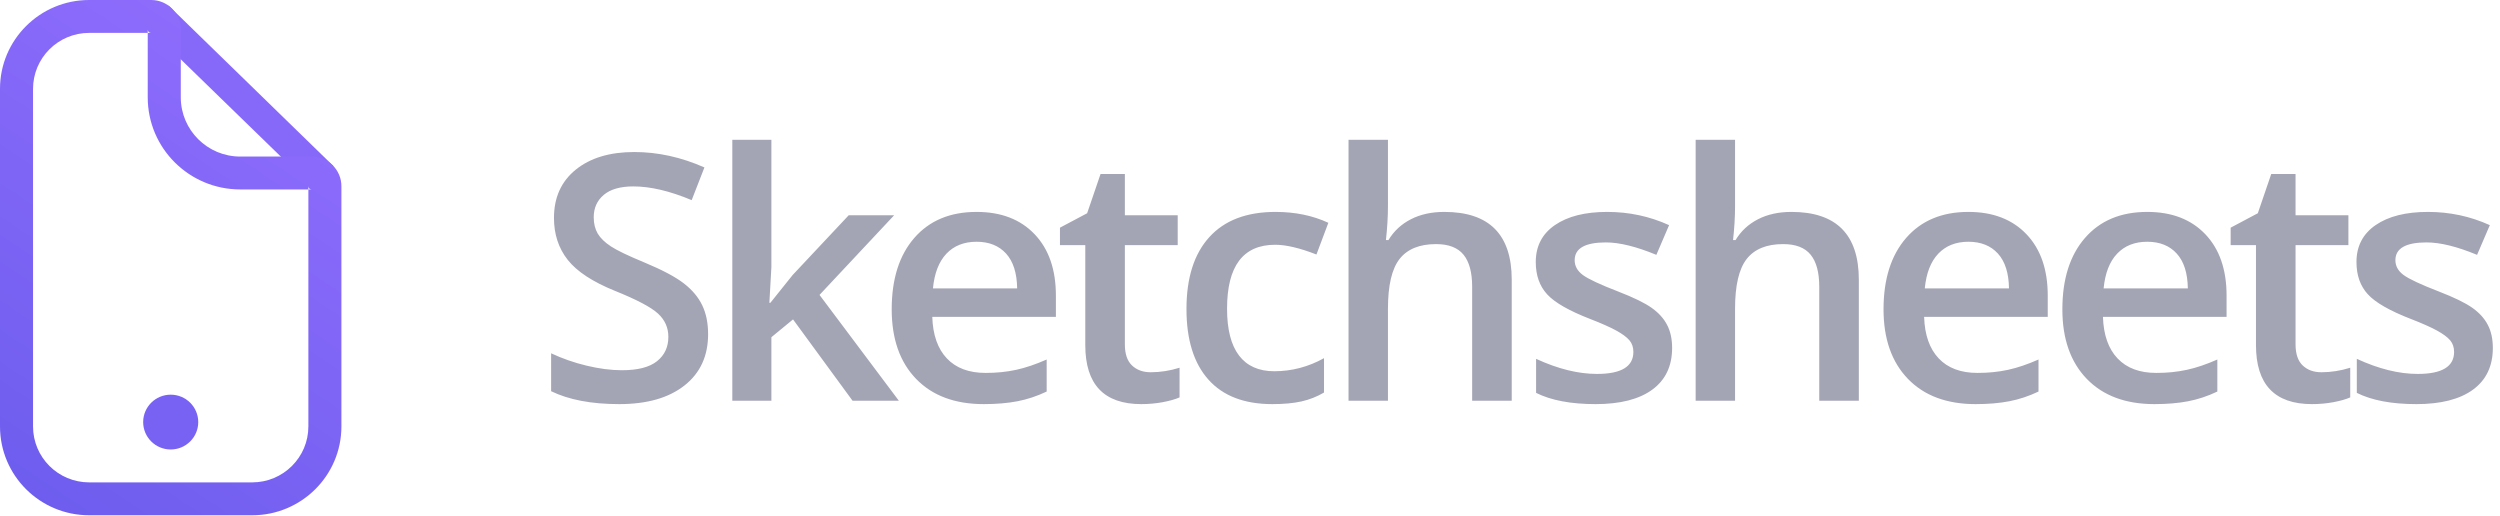
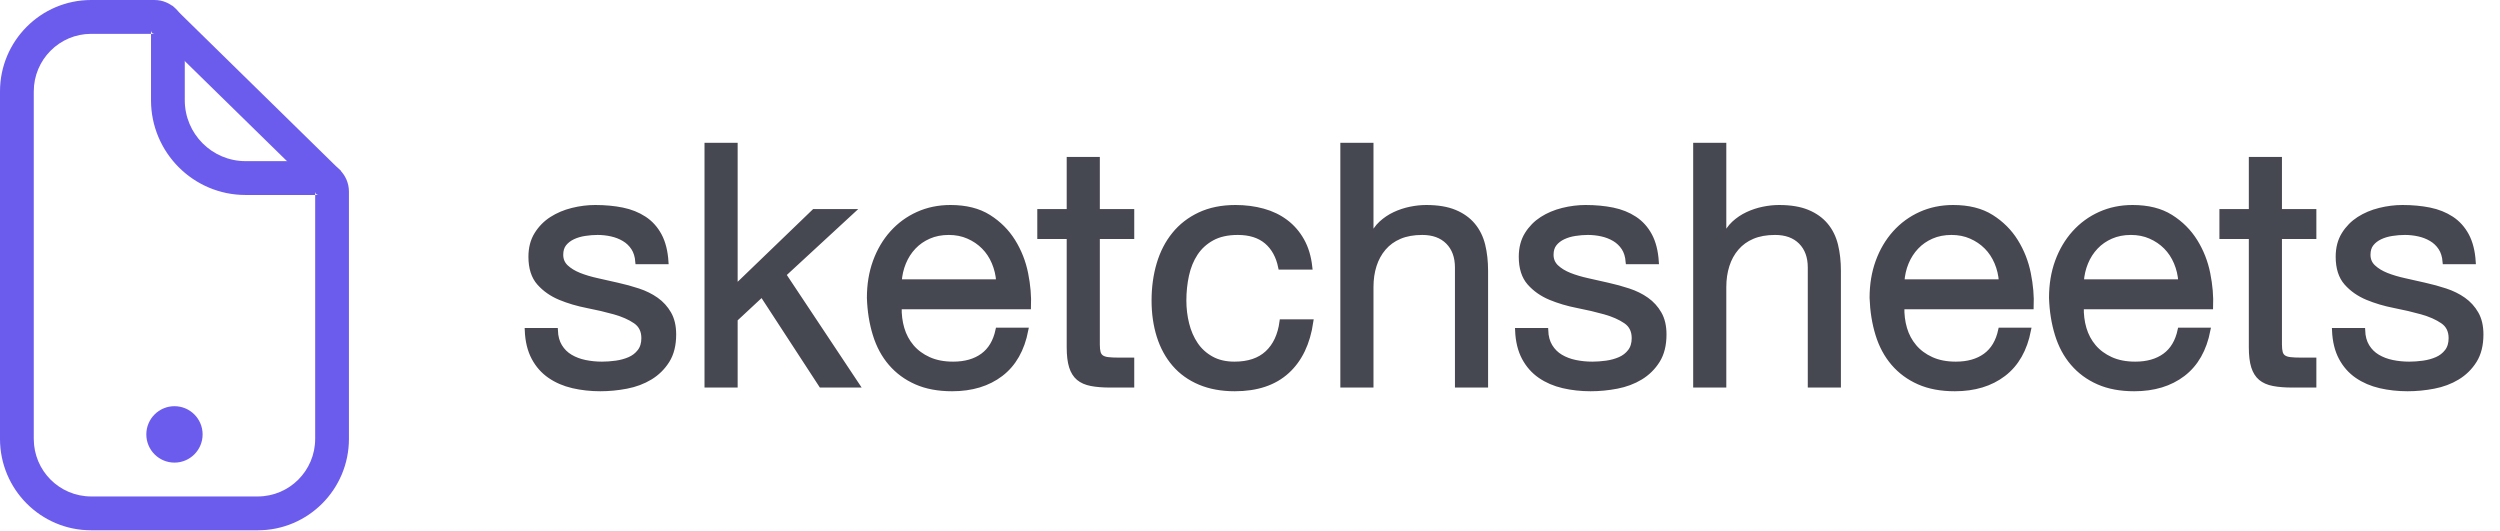
- <svg xmlns="http://www.w3.org/2000/svg" width="131px" height="27px" viewBox="0 0 131 27" version="1.1">
-   <defs>
-     <linearGradient x1="0%" y1="100%" x2="53.191%" y2="-20.576%" id="linearGradient-1">
-       <stop stop-color="#6B5CED" offset="0%" />
-       <stop stop-color="#946FFF" offset="100%" />
-     </linearGradient>
-   </defs>
+ <svg xmlns="http://www.w3.org/2000/svg" width="132px" height="28px" viewBox="0 0 132 28" version="1.1">
+   <defs />
  <g id="Page-1" stroke="none" stroke-width="1" fill="none" fill-rule="evenodd">
-     <g id="Desktop-HD-Copy-22" transform="translate(-438, -43)">
-       <g id="Group-3-Copy-2" transform="translate(436, 40)">
-         <g id="Group" transform="translate(2, 3)">
-           <path d="M8.827,0.287 L17.478,8.708 L16.288,9.736 L7.877,1.558 L8.827,0.287 Z" id="Shape" fill="#8769F9" />
-           <path d="M1.731,22.343 L1.731,22.343 C1.731,23.966 3.046,25.277 4.677,25.277 L13.213,25.277 C14.841,25.277 16.159,23.964 16.159,22.342 L16.159,9.758 C16.159,9.854 16.233,9.927 16.327,9.927 L12.589,9.927 C9.913,9.927 7.741,7.765 7.741,5.102 L7.741,1.553 C7.741,1.646 7.819,1.723 7.919,1.723 L4.674,1.723 C3.049,1.723 1.731,3.036 1.731,4.657 L1.731,22.343 Z M0,22.343 L0,22.343 L0,4.657 C0,2.085 2.093,0 4.674,0 L7.919,0 C8.776,0 9.473,0.695 9.473,1.553 L9.473,5.102 C9.473,6.812 10.868,8.204 12.589,8.204 L16.327,8.204 C17.187,8.204 17.89,8.9 17.89,9.758 L17.89,22.342 C17.89,24.917 15.796,27 13.213,27 L4.677,27 C2.087,27 0,24.915 0,22.343 L0,22.343 Z" id="Shape" fill="url(#linearGradient-1)" />
-           <rect id="Rectangle-10835" fill="#7862F3" x="7.502" y="20.681" width="2.886" height="2.872" rx="18.383" />
+     <g id="Desktop-HD-Copy-22" transform="translate(-438, -42)">
+       <g id="Group-3-Copy" transform="translate(438, 42)">
+         <g id="Group" fill="#6B5CED">
+           <path d="M9.09,0.298 L18,9.03 L16.774,10.096 L8.112,1.615 L9.09,0.298 Z" id="Shape" />
+           <path d="M1.783,23.171 L1.783,23.171 C1.783,24.854 3.137,26.213 4.817,26.213 L13.607,26.213 C15.284,26.213 16.641,24.852 16.641,23.169 L16.641,10.119 C16.641,10.219 16.718,10.295 16.814,10.295 L12.965,10.295 C10.209,10.295 7.973,8.052 7.973,5.291 L7.973,1.61 C7.973,1.707 8.052,1.787 8.156,1.787 L4.813,1.787 C3.14,1.787 1.783,3.149 1.783,4.829 L1.783,23.171 Z M0,23.171 L0,23.171 L0,4.829 C0,2.162 2.155,0 4.813,0 L8.156,0 C9.038,0 9.756,0.721 9.756,1.61 L9.756,5.291 C9.756,7.064 11.192,8.508 12.965,8.508 L16.814,8.508 C17.7,8.508 18.424,9.229 18.424,10.119 L18.424,23.169 C18.424,25.84 16.268,28 13.607,28 L4.817,28 C2.15,28 0,25.838 0,23.171 L0,23.171 Z" id="Shape" />
+           <rect id="Rectangle-10835" x="7.726" y="21.447" width="2.972" height="2.979" rx="18.383" />
        </g>
-         <path d="M39.105,20.511 C39.105,21.653 38.692,22.55 37.866,23.2 C37.04,23.851 35.9,24.176 34.447,24.176 C32.994,24.176 31.805,23.95 30.879,23.499 L30.879,21.513 C31.465,21.788 32.087,22.005 32.747,22.163 C33.406,22.321 34.02,22.4 34.588,22.4 C35.42,22.4 36.034,22.242 36.429,21.926 C36.825,21.609 37.022,21.185 37.022,20.651 C37.022,20.171 36.841,19.764 36.478,19.43 C36.114,19.096 35.364,18.7 34.228,18.243 C33.056,17.769 32.229,17.227 31.749,16.617 C31.269,16.008 31.028,15.275 31.028,14.42 C31.028,13.348 31.409,12.504 32.171,11.889 C32.933,11.273 33.955,10.966 35.238,10.966 C36.469,10.966 37.693,11.235 38.912,11.774 L38.244,13.488 C37.102,13.008 36.082,12.768 35.186,12.768 C34.506,12.768 33.99,12.916 33.639,13.211 C33.287,13.507 33.111,13.898 33.111,14.385 C33.111,14.719 33.182,15.004 33.322,15.242 C33.463,15.479 33.694,15.703 34.017,15.914 C34.339,16.125 34.919,16.403 35.757,16.749 C36.7,17.142 37.392,17.508 37.831,17.848 C38.271,18.188 38.593,18.571 38.798,18.999 C39.003,19.427 39.105,19.931 39.105,20.511 L39.105,20.511 Z M42.368,18.867 L43.537,17.408 L46.473,14.279 L48.854,14.279 L44.943,18.454 L49.101,24 L46.675,24 L43.555,19.737 L42.421,20.669 L42.421,24 L40.373,24 L40.373,10.324 L42.421,10.324 L42.421,16.995 L42.315,18.867 L42.368,18.867 Z M53.55,24.176 C52.038,24.176 50.856,23.735 50.003,22.853 C49.151,21.971 48.725,20.757 48.725,19.21 C48.725,17.622 49.12,16.374 49.911,15.466 C50.702,14.558 51.789,14.104 53.172,14.104 C54.455,14.104 55.469,14.493 56.213,15.272 C56.957,16.052 57.329,17.124 57.329,18.489 L57.329,19.605 L50.852,19.605 C50.881,20.549 51.136,21.274 51.616,21.781 C52.097,22.288 52.773,22.541 53.646,22.541 C54.221,22.541 54.755,22.487 55.25,22.378 C55.746,22.27 56.277,22.09 56.846,21.838 L56.846,23.517 C56.342,23.757 55.832,23.927 55.316,24.026 C54.801,24.126 54.212,24.176 53.55,24.176 L53.55,24.176 Z M53.172,15.668 C52.516,15.668 51.99,15.876 51.594,16.292 C51.199,16.708 50.963,17.314 50.887,18.111 L55.299,18.111 C55.287,17.309 55.094,16.701 54.719,16.288 C54.344,15.875 53.828,15.668 53.172,15.668 L53.172,15.668 Z M62.297,22.506 C62.801,22.506 63.305,22.427 63.809,22.269 L63.809,23.824 C63.58,23.924 63.286,24.007 62.925,24.075 C62.565,24.142 62.191,24.176 61.805,24.176 C59.848,24.176 58.869,23.145 58.869,21.082 L58.869,15.844 L57.542,15.844 L57.542,14.93 L58.966,14.174 L59.669,12.117 L60.943,12.117 L60.943,14.279 L63.712,14.279 L63.712,15.844 L60.943,15.844 L60.943,21.047 C60.943,21.545 61.068,21.913 61.317,22.15 C61.566,22.387 61.893,22.506 62.297,22.506 L62.297,22.506 Z M68.671,24.176 C67.2,24.176 66.083,23.747 65.318,22.888 C64.553,22.03 64.171,20.798 64.171,19.192 C64.171,17.558 64.571,16.301 65.371,15.422 C66.17,14.543 67.326,14.104 68.838,14.104 C69.863,14.104 70.786,14.294 71.606,14.675 L70.982,16.336 C70.109,15.996 69.389,15.826 68.82,15.826 C67.139,15.826 66.298,16.942 66.298,19.175 C66.298,20.265 66.507,21.083 66.926,21.631 C67.345,22.179 67.959,22.453 68.768,22.453 C69.688,22.453 70.558,22.225 71.378,21.768 L71.378,23.569 C71.009,23.786 70.615,23.941 70.196,24.035 C69.777,24.129 69.269,24.176 68.671,24.176 L68.671,24.176 Z M81.215,24 L79.141,24 L79.141,18.023 C79.141,17.273 78.99,16.714 78.688,16.345 C78.386,15.976 77.907,15.791 77.251,15.791 C76.384,15.791 75.747,16.05 75.339,16.569 C74.932,17.087 74.729,17.956 74.729,19.175 L74.729,24 L72.663,24 L72.663,10.324 L74.729,10.324 L74.729,13.796 C74.729,14.353 74.693,14.947 74.623,15.58 L74.755,15.58 C75.036,15.111 75.427,14.748 75.928,14.49 C76.429,14.232 77.014,14.104 77.682,14.104 C80.037,14.104 81.215,15.29 81.215,17.663 L81.215,24 Z M89.619,21.231 C89.619,22.181 89.273,22.909 88.582,23.416 C87.891,23.922 86.9,24.176 85.611,24.176 C84.316,24.176 83.276,23.979 82.491,23.587 L82.491,21.803 C83.634,22.33 84.697,22.594 85.682,22.594 C86.953,22.594 87.589,22.21 87.589,21.442 C87.589,21.196 87.519,20.991 87.378,20.827 C87.237,20.663 87.006,20.493 86.684,20.317 C86.361,20.142 85.913,19.942 85.339,19.72 C84.22,19.286 83.462,18.853 83.067,18.419 C82.671,17.985 82.474,17.423 82.474,16.731 C82.474,15.899 82.809,15.253 83.48,14.793 C84.151,14.333 85.063,14.104 86.218,14.104 C87.36,14.104 88.441,14.335 89.461,14.798 L88.793,16.354 C87.744,15.92 86.862,15.703 86.147,15.703 C85.058,15.703 84.513,16.014 84.513,16.635 C84.513,16.939 84.655,17.197 84.939,17.408 C85.223,17.619 85.843,17.909 86.798,18.278 C87.601,18.589 88.184,18.873 88.547,19.131 C88.91,19.389 89.18,19.686 89.355,20.023 C89.531,20.36 89.619,20.763 89.619,21.231 L89.619,21.231 Z M99.403,24 L97.329,24 L97.329,18.023 C97.329,17.273 97.178,16.714 96.876,16.345 C96.575,15.976 96.096,15.791 95.439,15.791 C94.572,15.791 93.935,16.05 93.528,16.569 C93.121,17.087 92.917,17.956 92.917,19.175 L92.917,24 L90.852,24 L90.852,10.324 L92.917,10.324 L92.917,13.796 C92.917,14.353 92.882,14.947 92.812,15.58 L92.943,15.58 C93.225,15.111 93.616,14.748 94.117,14.49 C94.618,14.232 95.202,14.104 95.87,14.104 C98.226,14.104 99.403,15.29 99.403,17.663 L99.403,24 Z M105.522,24.176 C104.011,24.176 102.829,23.735 101.976,22.853 C101.124,21.971 100.697,20.757 100.697,19.21 C100.697,17.622 101.093,16.374 101.884,15.466 C102.675,14.558 103.762,14.104 105.145,14.104 C106.428,14.104 107.441,14.493 108.186,15.272 C108.93,16.052 109.302,17.124 109.302,18.489 L109.302,19.605 L102.824,19.605 C102.854,20.549 103.108,21.274 103.589,21.781 C104.069,22.288 104.746,22.541 105.619,22.541 C106.193,22.541 106.728,22.487 107.223,22.378 C107.718,22.27 108.25,22.09 108.818,21.838 L108.818,23.517 C108.314,23.757 107.805,23.927 107.289,24.026 C106.773,24.126 106.185,24.176 105.522,24.176 L105.522,24.176 Z M105.145,15.668 C104.488,15.668 103.962,15.876 103.567,16.292 C103.171,16.708 102.936,17.314 102.859,18.111 L107.271,18.111 C107.26,17.309 107.066,16.701 106.691,16.288 C106.316,15.875 105.801,15.668 105.145,15.668 L105.145,15.668 Z M114.894,24.176 C113.382,24.176 112.2,23.735 111.347,22.853 C110.495,21.971 110.068,20.757 110.068,19.21 C110.068,17.622 110.464,16.374 111.255,15.466 C112.046,14.558 113.133,14.104 114.516,14.104 C115.799,14.104 116.812,14.493 117.557,15.272 C118.301,16.052 118.673,17.124 118.673,18.489 L118.673,19.605 L112.195,19.605 C112.225,20.549 112.479,21.274 112.96,21.781 C113.44,22.288 114.117,22.541 114.99,22.541 C115.564,22.541 116.099,22.487 116.594,22.378 C117.089,22.27 117.621,22.09 118.189,21.838 L118.189,23.517 C117.686,23.757 117.176,23.927 116.66,24.026 C116.145,24.126 115.556,24.176 114.894,24.176 L114.894,24.176 Z M114.516,15.668 C113.859,15.668 113.333,15.876 112.938,16.292 C112.542,16.708 112.307,17.314 112.23,18.111 L116.643,18.111 C116.631,17.309 116.438,16.701 116.062,16.288 C115.687,15.875 115.172,15.668 114.516,15.668 L114.516,15.668 Z M123.641,22.506 C124.145,22.506 124.648,22.427 125.152,22.269 L125.152,23.824 C124.924,23.924 124.629,24.007 124.269,24.075 C123.909,24.142 123.535,24.176 123.148,24.176 C121.191,24.176 120.213,23.145 120.213,21.082 L120.213,15.844 L118.886,15.844 L118.886,14.93 L120.31,14.174 L121.013,12.117 L122.287,12.117 L122.287,14.279 L125.056,14.279 L125.056,15.844 L122.287,15.844 L122.287,21.047 C122.287,21.545 122.412,21.913 122.661,22.15 C122.91,22.387 123.236,22.506 123.641,22.506 L123.641,22.506 Z M132.625,21.231 C132.625,22.181 132.279,22.909 131.588,23.416 C130.896,23.922 129.906,24.176 128.617,24.176 C127.322,24.176 126.282,23.979 125.497,23.587 L125.497,21.803 C126.64,22.33 127.703,22.594 128.688,22.594 C129.959,22.594 130.595,22.21 130.595,21.442 C130.595,21.196 130.524,20.991 130.384,20.827 C130.243,20.663 130.012,20.493 129.689,20.317 C129.367,20.142 128.919,19.942 128.345,19.72 C127.226,19.286 126.468,18.853 126.073,18.419 C125.677,17.985 125.479,17.423 125.479,16.731 C125.479,15.899 125.815,15.253 126.486,14.793 C127.157,14.333 128.069,14.104 129.224,14.104 C130.366,14.104 131.447,14.335 132.467,14.798 L131.799,16.354 C130.75,15.92 129.868,15.703 129.153,15.703 C128.063,15.703 127.519,16.014 127.519,16.635 C127.519,16.939 127.661,17.197 127.945,17.408 C128.229,17.619 128.849,17.909 129.804,18.278 C130.606,18.589 131.189,18.873 131.553,19.131 C131.916,19.389 132.186,19.686 132.361,20.023 C132.537,20.36 132.625,20.763 132.625,21.231 L132.625,21.231 Z" id="Heading" fill="#A3A5B5" />
+         <path d="M29.331,17.445 L27.832,17.445 C27.855,18.013 27.973,18.495 28.185,18.892 C28.396,19.288 28.679,19.607 29.032,19.85 C29.384,20.093 29.79,20.267 30.249,20.374 C30.708,20.48 31.19,20.533 31.695,20.533 C32.154,20.533 32.616,20.489 33.08,20.4 C33.545,20.311 33.962,20.155 34.333,19.93 C34.703,19.705 35.003,19.409 35.233,19.042 C35.462,18.676 35.577,18.214 35.577,17.658 C35.577,17.22 35.491,16.854 35.321,16.558 C35.15,16.262 34.927,16.016 34.65,15.821 C34.374,15.626 34.056,15.469 33.698,15.351 C33.339,15.233 32.972,15.132 32.595,15.049 C32.242,14.966 31.89,14.886 31.537,14.81 C31.184,14.733 30.866,14.638 30.584,14.526 C30.302,14.413 30.069,14.271 29.887,14.1 C29.705,13.928 29.614,13.712 29.614,13.452 C29.614,13.215 29.673,13.023 29.79,12.875 C29.908,12.727 30.061,12.609 30.249,12.52 C30.437,12.431 30.646,12.369 30.875,12.334 C31.104,12.298 31.331,12.28 31.554,12.28 C31.801,12.28 32.045,12.307 32.286,12.36 C32.528,12.414 32.748,12.499 32.948,12.618 C33.148,12.736 33.313,12.893 33.442,13.088 C33.571,13.283 33.648,13.529 33.671,13.825 L35.171,13.825 C35.136,13.268 35.018,12.804 34.818,12.431 C34.618,12.059 34.351,11.763 34.015,11.544 C33.68,11.325 33.295,11.171 32.86,11.082 C32.425,10.994 31.948,10.949 31.431,10.949 C31.031,10.949 30.628,11 30.222,11.1 C29.817,11.201 29.452,11.355 29.129,11.562 C28.805,11.769 28.541,12.038 28.335,12.369 C28.129,12.7 28.026,13.097 28.026,13.558 C28.026,14.15 28.173,14.611 28.467,14.943 C28.761,15.274 29.129,15.531 29.57,15.715 C30.011,15.898 30.49,16.04 31.007,16.141 C31.525,16.241 32.004,16.354 32.445,16.478 C32.886,16.602 33.254,16.765 33.548,16.966 C33.842,17.167 33.989,17.463 33.989,17.853 C33.989,18.137 33.918,18.371 33.777,18.554 C33.636,18.738 33.457,18.877 33.239,18.971 C33.022,19.066 32.783,19.131 32.525,19.167 C32.266,19.202 32.019,19.22 31.784,19.22 C31.478,19.22 31.181,19.19 30.893,19.131 C30.605,19.072 30.346,18.974 30.117,18.838 C29.887,18.702 29.702,18.519 29.561,18.288 C29.42,18.057 29.343,17.776 29.331,17.445 L29.331,17.445 Z M37.323,7.666 L37.323,20.338 L38.823,20.338 L38.823,16.859 L40.234,15.546 L43.357,20.338 L45.262,20.338 L41.381,14.499 L44.997,11.162 L42.986,11.162 L38.823,15.173 L38.823,7.666 L37.323,7.666 Z M52.724,14.872 L47.485,14.872 C47.508,14.517 47.585,14.182 47.714,13.869 C47.843,13.555 48.02,13.28 48.243,13.044 C48.467,12.807 48.734,12.621 49.046,12.485 C49.358,12.348 49.708,12.28 50.096,12.28 C50.472,12.28 50.816,12.348 51.128,12.485 C51.439,12.621 51.71,12.804 51.939,13.035 C52.169,13.265 52.351,13.541 52.486,13.86 C52.621,14.18 52.701,14.517 52.724,14.872 L52.724,14.872 Z M54.171,17.427 L52.689,17.427 C52.56,18.031 52.292,18.48 51.886,18.776 C51.48,19.072 50.96,19.22 50.325,19.22 C49.831,19.22 49.402,19.137 49.037,18.971 C48.673,18.806 48.373,18.584 48.137,18.306 C47.902,18.028 47.732,17.708 47.626,17.348 C47.52,16.987 47.473,16.605 47.485,16.203 L54.312,16.203 C54.335,15.647 54.286,15.061 54.162,14.446 C54.039,13.83 53.815,13.263 53.492,12.742 C53.168,12.221 52.739,11.792 52.204,11.455 C51.669,11.118 50.995,10.949 50.184,10.949 C49.56,10.949 48.987,11.068 48.464,11.304 C47.94,11.541 47.488,11.872 47.105,12.298 C46.723,12.724 46.426,13.227 46.214,13.807 C46.003,14.387 45.897,15.025 45.897,15.724 C45.92,16.422 46.023,17.067 46.206,17.658 C46.388,18.25 46.661,18.759 47.026,19.184 C47.391,19.61 47.84,19.942 48.376,20.178 C48.911,20.415 49.543,20.533 50.272,20.533 C51.307,20.533 52.166,20.273 52.848,19.752 C53.53,19.232 53.971,18.457 54.171,17.427 L54.171,17.427 Z M57.946,11.162 L57.946,8.411 L56.447,8.411 L56.447,11.162 L54.894,11.162 L54.894,12.493 L56.447,12.493 L56.447,18.333 C56.447,18.759 56.488,19.102 56.57,19.362 C56.652,19.622 56.779,19.823 56.949,19.965 C57.12,20.107 57.343,20.205 57.62,20.258 C57.896,20.311 58.228,20.338 58.617,20.338 L59.763,20.338 L59.763,19.007 L59.075,19.007 C58.84,19.007 58.649,18.998 58.502,18.98 C58.355,18.963 58.24,18.924 58.158,18.865 C58.076,18.806 58.02,18.723 57.99,18.617 C57.961,18.51 57.946,18.368 57.946,18.191 L57.946,12.493 L59.763,12.493 L59.763,11.162 L57.946,11.162 Z M67.614,14.109 L69.166,14.109 C69.107,13.564 68.966,13.094 68.743,12.698 C68.519,12.301 68.234,11.973 67.887,11.713 C67.54,11.452 67.14,11.26 66.688,11.136 C66.235,11.011 65.75,10.949 65.232,10.949 C64.515,10.949 63.885,11.077 63.344,11.331 C62.803,11.585 62.354,11.934 61.995,12.378 C61.636,12.822 61.369,13.342 61.192,13.94 C61.016,14.537 60.928,15.179 60.928,15.866 C60.928,16.552 61.019,17.182 61.201,17.756 C61.383,18.33 61.654,18.824 62.013,19.238 C62.371,19.652 62.818,19.971 63.353,20.196 C63.888,20.421 64.503,20.533 65.197,20.533 C66.361,20.533 67.281,20.226 67.958,19.61 C68.634,18.995 69.054,18.12 69.219,16.984 L67.684,16.984 C67.59,17.694 67.334,18.244 66.917,18.634 C66.499,19.025 65.92,19.22 65.179,19.22 C64.709,19.22 64.303,19.125 63.962,18.936 C63.621,18.747 63.344,18.495 63.133,18.182 C62.921,17.868 62.765,17.51 62.665,17.108 C62.565,16.706 62.515,16.292 62.515,15.866 C62.515,15.404 62.562,14.957 62.656,14.526 C62.751,14.094 62.906,13.712 63.124,13.381 C63.342,13.05 63.633,12.783 63.997,12.582 C64.362,12.381 64.815,12.28 65.356,12.28 C65.991,12.28 66.496,12.44 66.873,12.76 C67.249,13.079 67.496,13.529 67.614,14.109 L67.614,14.109 Z M70.895,7.666 L70.895,20.338 L72.395,20.338 L72.395,15.156 C72.395,14.742 72.45,14.36 72.562,14.011 C72.674,13.662 72.842,13.357 73.065,13.097 C73.288,12.837 73.568,12.635 73.903,12.493 C74.238,12.351 74.635,12.28 75.094,12.28 C75.67,12.28 76.123,12.446 76.452,12.777 C76.781,13.109 76.946,13.558 76.946,14.126 L76.946,20.338 L78.446,20.338 L78.446,14.304 C78.446,13.807 78.396,13.354 78.296,12.946 C78.196,12.538 78.022,12.186 77.775,11.89 C77.528,11.594 77.205,11.363 76.805,11.198 C76.405,11.032 75.905,10.949 75.305,10.949 C75.035,10.949 74.756,10.979 74.467,11.038 C74.179,11.097 73.903,11.189 73.638,11.313 C73.374,11.437 73.136,11.597 72.924,11.792 C72.712,11.988 72.548,12.227 72.43,12.511 L72.395,12.511 L72.395,7.666 L70.895,7.666 Z M81.621,17.445 L80.122,17.445 C80.145,18.013 80.263,18.495 80.474,18.892 C80.686,19.288 80.968,19.607 81.321,19.85 C81.674,20.093 82.08,20.267 82.539,20.374 C82.997,20.48 83.479,20.533 83.985,20.533 C84.444,20.533 84.905,20.489 85.37,20.4 C85.835,20.311 86.252,20.155 86.623,19.93 C86.993,19.705 87.293,19.409 87.522,19.042 C87.752,18.676 87.866,18.214 87.866,17.658 C87.866,17.22 87.781,16.854 87.61,16.558 C87.44,16.262 87.216,16.016 86.94,15.821 C86.664,15.626 86.346,15.469 85.987,15.351 C85.629,15.233 85.261,15.132 84.885,15.049 C84.532,14.966 84.179,14.886 83.826,14.81 C83.474,14.733 83.156,14.638 82.874,14.526 C82.591,14.413 82.359,14.271 82.177,14.1 C81.995,13.928 81.903,13.712 81.903,13.452 C81.903,13.215 81.962,13.023 82.08,12.875 C82.197,12.727 82.35,12.609 82.539,12.52 C82.727,12.431 82.935,12.369 83.165,12.334 C83.394,12.298 83.621,12.28 83.844,12.28 C84.091,12.28 84.335,12.307 84.576,12.36 C84.817,12.414 85.038,12.499 85.238,12.618 C85.438,12.736 85.602,12.893 85.732,13.088 C85.861,13.283 85.937,13.529 85.961,13.825 L87.461,13.825 C87.425,13.268 87.308,12.804 87.108,12.431 C86.908,12.059 86.64,11.763 86.305,11.544 C85.97,11.325 85.585,11.171 85.149,11.082 C84.714,10.994 84.238,10.949 83.721,10.949 C83.321,10.949 82.918,11 82.512,11.1 C82.106,11.201 81.742,11.355 81.418,11.562 C81.095,11.769 80.83,12.038 80.624,12.369 C80.419,12.7 80.316,13.097 80.316,13.558 C80.316,14.15 80.463,14.611 80.757,14.943 C81.051,15.274 81.418,15.531 81.859,15.715 C82.3,15.898 82.78,16.04 83.297,16.141 C83.815,16.241 84.294,16.354 84.735,16.478 C85.176,16.602 85.543,16.765 85.838,16.966 C86.132,17.167 86.279,17.463 86.279,17.853 C86.279,18.137 86.208,18.371 86.067,18.554 C85.926,18.738 85.746,18.877 85.529,18.971 C85.311,19.066 85.073,19.131 84.814,19.167 C84.556,19.202 84.309,19.22 84.073,19.22 C83.768,19.22 83.471,19.19 83.182,19.131 C82.894,19.072 82.636,18.974 82.406,18.838 C82.177,18.702 81.992,18.519 81.851,18.288 C81.709,18.057 81.633,17.776 81.621,17.445 L81.621,17.445 Z M89.525,7.666 L89.525,20.338 L91.024,20.338 L91.024,15.156 C91.024,14.742 91.08,14.36 91.192,14.011 C91.303,13.662 91.471,13.357 91.695,13.097 C91.918,12.837 92.197,12.635 92.532,12.493 C92.868,12.351 93.265,12.28 93.723,12.28 C94.3,12.28 94.752,12.446 95.082,12.777 C95.411,13.109 95.576,13.558 95.576,14.126 L95.576,20.338 L97.075,20.338 L97.075,14.304 C97.075,13.807 97.025,13.354 96.925,12.946 C96.825,12.538 96.652,12.186 96.405,11.89 C96.158,11.594 95.834,11.363 95.435,11.198 C95.035,11.032 94.535,10.949 93.935,10.949 C93.664,10.949 93.385,10.979 93.097,11.038 C92.809,11.097 92.532,11.189 92.268,11.313 C92.003,11.437 91.765,11.597 91.553,11.792 C91.342,11.988 91.177,12.227 91.059,12.511 L91.024,12.511 L91.024,7.666 L89.525,7.666 Z M105.667,14.872 L100.427,14.872 C100.451,14.517 100.527,14.182 100.656,13.869 C100.786,13.555 100.962,13.28 101.186,13.044 C101.409,12.807 101.677,12.621 101.988,12.485 C102.3,12.348 102.65,12.28 103.038,12.28 C103.414,12.28 103.758,12.348 104.07,12.485 C104.382,12.621 104.652,12.804 104.882,13.035 C105.111,13.265 105.293,13.541 105.429,13.86 C105.564,14.18 105.643,14.517 105.667,14.872 L105.667,14.872 Z M107.113,17.427 L105.631,17.427 C105.502,18.031 105.234,18.48 104.829,18.776 C104.423,19.072 103.903,19.22 103.267,19.22 C102.773,19.22 102.344,19.137 101.98,18.971 C101.615,18.806 101.315,18.584 101.08,18.306 C100.845,18.028 100.674,17.708 100.568,17.348 C100.462,16.987 100.415,16.605 100.427,16.203 L107.254,16.203 C107.278,15.647 107.228,15.061 107.104,14.446 C106.981,13.83 106.758,13.263 106.434,12.742 C106.111,12.221 105.681,11.792 105.146,11.455 C104.611,11.118 103.938,10.949 103.126,10.949 C102.503,10.949 101.93,11.068 101.406,11.304 C100.883,11.541 100.43,11.872 100.048,12.298 C99.666,12.724 99.369,13.227 99.157,13.807 C98.945,14.387 98.839,15.025 98.839,15.724 C98.863,16.422 98.966,17.067 99.148,17.658 C99.33,18.25 99.604,18.759 99.968,19.184 C100.333,19.61 100.783,19.942 101.318,20.178 C101.853,20.415 102.485,20.533 103.214,20.533 C104.249,20.533 105.108,20.273 105.79,19.752 C106.472,19.232 106.913,18.457 107.113,17.427 L107.113,17.427 Z M115.14,14.872 L109.901,14.872 C109.924,14.517 110.001,14.182 110.13,13.869 C110.259,13.555 110.436,13.28 110.659,13.044 C110.883,12.807 111.15,12.621 111.462,12.485 C111.774,12.348 112.123,12.28 112.512,12.28 C112.888,12.28 113.232,12.348 113.544,12.485 C113.855,12.621 114.126,12.804 114.355,13.035 C114.584,13.265 114.767,13.541 114.902,13.86 C115.037,14.18 115.117,14.517 115.14,14.872 L115.14,14.872 Z M116.587,17.427 L115.105,17.427 C114.976,18.031 114.708,18.48 114.302,18.776 C113.896,19.072 113.376,19.22 112.741,19.22 C112.247,19.22 111.818,19.137 111.453,18.971 C111.089,18.806 110.789,18.584 110.553,18.306 C110.318,18.028 110.148,17.708 110.042,17.348 C109.936,16.987 109.889,16.605 109.901,16.203 L116.728,16.203 C116.751,15.647 116.701,15.061 116.578,14.446 C116.455,13.83 116.231,13.263 115.908,12.742 C115.584,12.221 115.155,11.792 114.62,11.455 C114.085,11.118 113.411,10.949 112.6,10.949 C111.976,10.949 111.403,11.068 110.88,11.304 C110.356,11.541 109.904,11.872 109.521,12.298 C109.139,12.724 108.842,13.227 108.63,13.807 C108.419,14.387 108.313,15.025 108.313,15.724 C108.336,16.422 108.439,17.067 108.622,17.658 C108.804,18.25 109.077,18.759 109.442,19.184 C109.807,19.61 110.256,19.942 110.792,20.178 C111.327,20.415 111.959,20.533 112.688,20.533 C113.723,20.533 114.582,20.273 115.264,19.752 C115.946,19.232 116.387,18.457 116.587,17.427 L116.587,17.427 Z M120.362,11.162 L120.362,8.411 L118.863,8.411 L118.863,11.162 L117.31,11.162 L117.31,12.493 L118.863,12.493 L118.863,18.333 C118.863,18.759 118.904,19.102 118.986,19.362 C119.068,19.622 119.195,19.823 119.365,19.965 C119.536,20.107 119.759,20.205 120.036,20.258 C120.312,20.311 120.644,20.338 121.032,20.338 L122.179,20.338 L122.179,19.007 L121.491,19.007 C121.256,19.007 121.065,18.998 120.918,18.98 C120.771,18.963 120.656,18.924 120.574,18.865 C120.491,18.806 120.436,18.723 120.406,18.617 C120.377,18.51 120.362,18.368 120.362,18.191 L120.362,12.493 L122.179,12.493 L122.179,11.162 L120.362,11.162 Z M124.755,17.445 L123.255,17.445 C123.279,18.013 123.396,18.495 123.608,18.892 C123.82,19.288 124.102,19.607 124.455,19.85 C124.808,20.093 125.214,20.267 125.672,20.374 C126.131,20.48 126.613,20.533 127.119,20.533 C127.578,20.533 128.039,20.489 128.504,20.4 C128.968,20.311 129.386,20.155 129.756,19.93 C130.127,19.705 130.427,19.409 130.656,19.042 C130.885,18.676 131,18.214 131,17.658 C131,17.22 130.915,16.854 130.744,16.558 C130.574,16.262 130.35,16.016 130.074,15.821 C129.797,15.626 129.48,15.469 129.121,15.351 C128.762,15.233 128.395,15.132 128.019,15.049 C127.666,14.966 127.313,14.886 126.96,14.81 C126.607,14.733 126.29,14.638 126.007,14.526 C125.725,14.413 125.493,14.271 125.311,14.1 C125.128,13.928 125.037,13.712 125.037,13.452 C125.037,13.215 125.096,13.023 125.214,12.875 C125.331,12.727 125.484,12.609 125.672,12.52 C125.86,12.431 126.069,12.369 126.299,12.334 C126.528,12.298 126.754,12.28 126.978,12.28 C127.225,12.28 127.469,12.307 127.71,12.36 C127.951,12.414 128.171,12.499 128.371,12.618 C128.571,12.736 128.736,12.893 128.865,13.088 C128.995,13.283 129.071,13.529 129.095,13.825 L130.594,13.825 C130.559,13.268 130.441,12.804 130.241,12.431 C130.041,12.059 129.774,11.763 129.439,11.544 C129.104,11.325 128.718,11.171 128.283,11.082 C127.848,10.994 127.372,10.949 126.854,10.949 C126.454,10.949 126.052,11 125.646,11.1 C125.24,11.201 124.875,11.355 124.552,11.562 C124.229,11.769 123.964,12.038 123.758,12.369 C123.552,12.7 123.449,13.097 123.449,13.558 C123.449,14.15 123.596,14.611 123.89,14.943 C124.184,15.274 124.552,15.531 124.993,15.715 C125.434,15.898 125.913,16.04 126.431,16.141 C126.948,16.241 127.428,16.354 127.869,16.478 C128.31,16.602 128.677,16.765 128.971,16.966 C129.265,17.167 129.412,17.463 129.412,17.853 C129.412,18.137 129.342,18.371 129.201,18.554 C129.059,18.738 128.88,18.877 128.662,18.971 C128.445,19.066 128.207,19.131 127.948,19.167 C127.689,19.202 127.442,19.22 127.207,19.22 C126.901,19.22 126.604,19.19 126.316,19.131 C126.028,19.072 125.769,18.974 125.54,18.838 C125.311,18.702 125.125,18.519 124.984,18.288 C124.843,18.057 124.767,17.776 124.755,17.445 L124.755,17.445 Z" id="sketchsheets" stroke="#464750" stroke-width="0.25" fill="#464851" />
      </g>
    </g>
  </g>
</svg>
